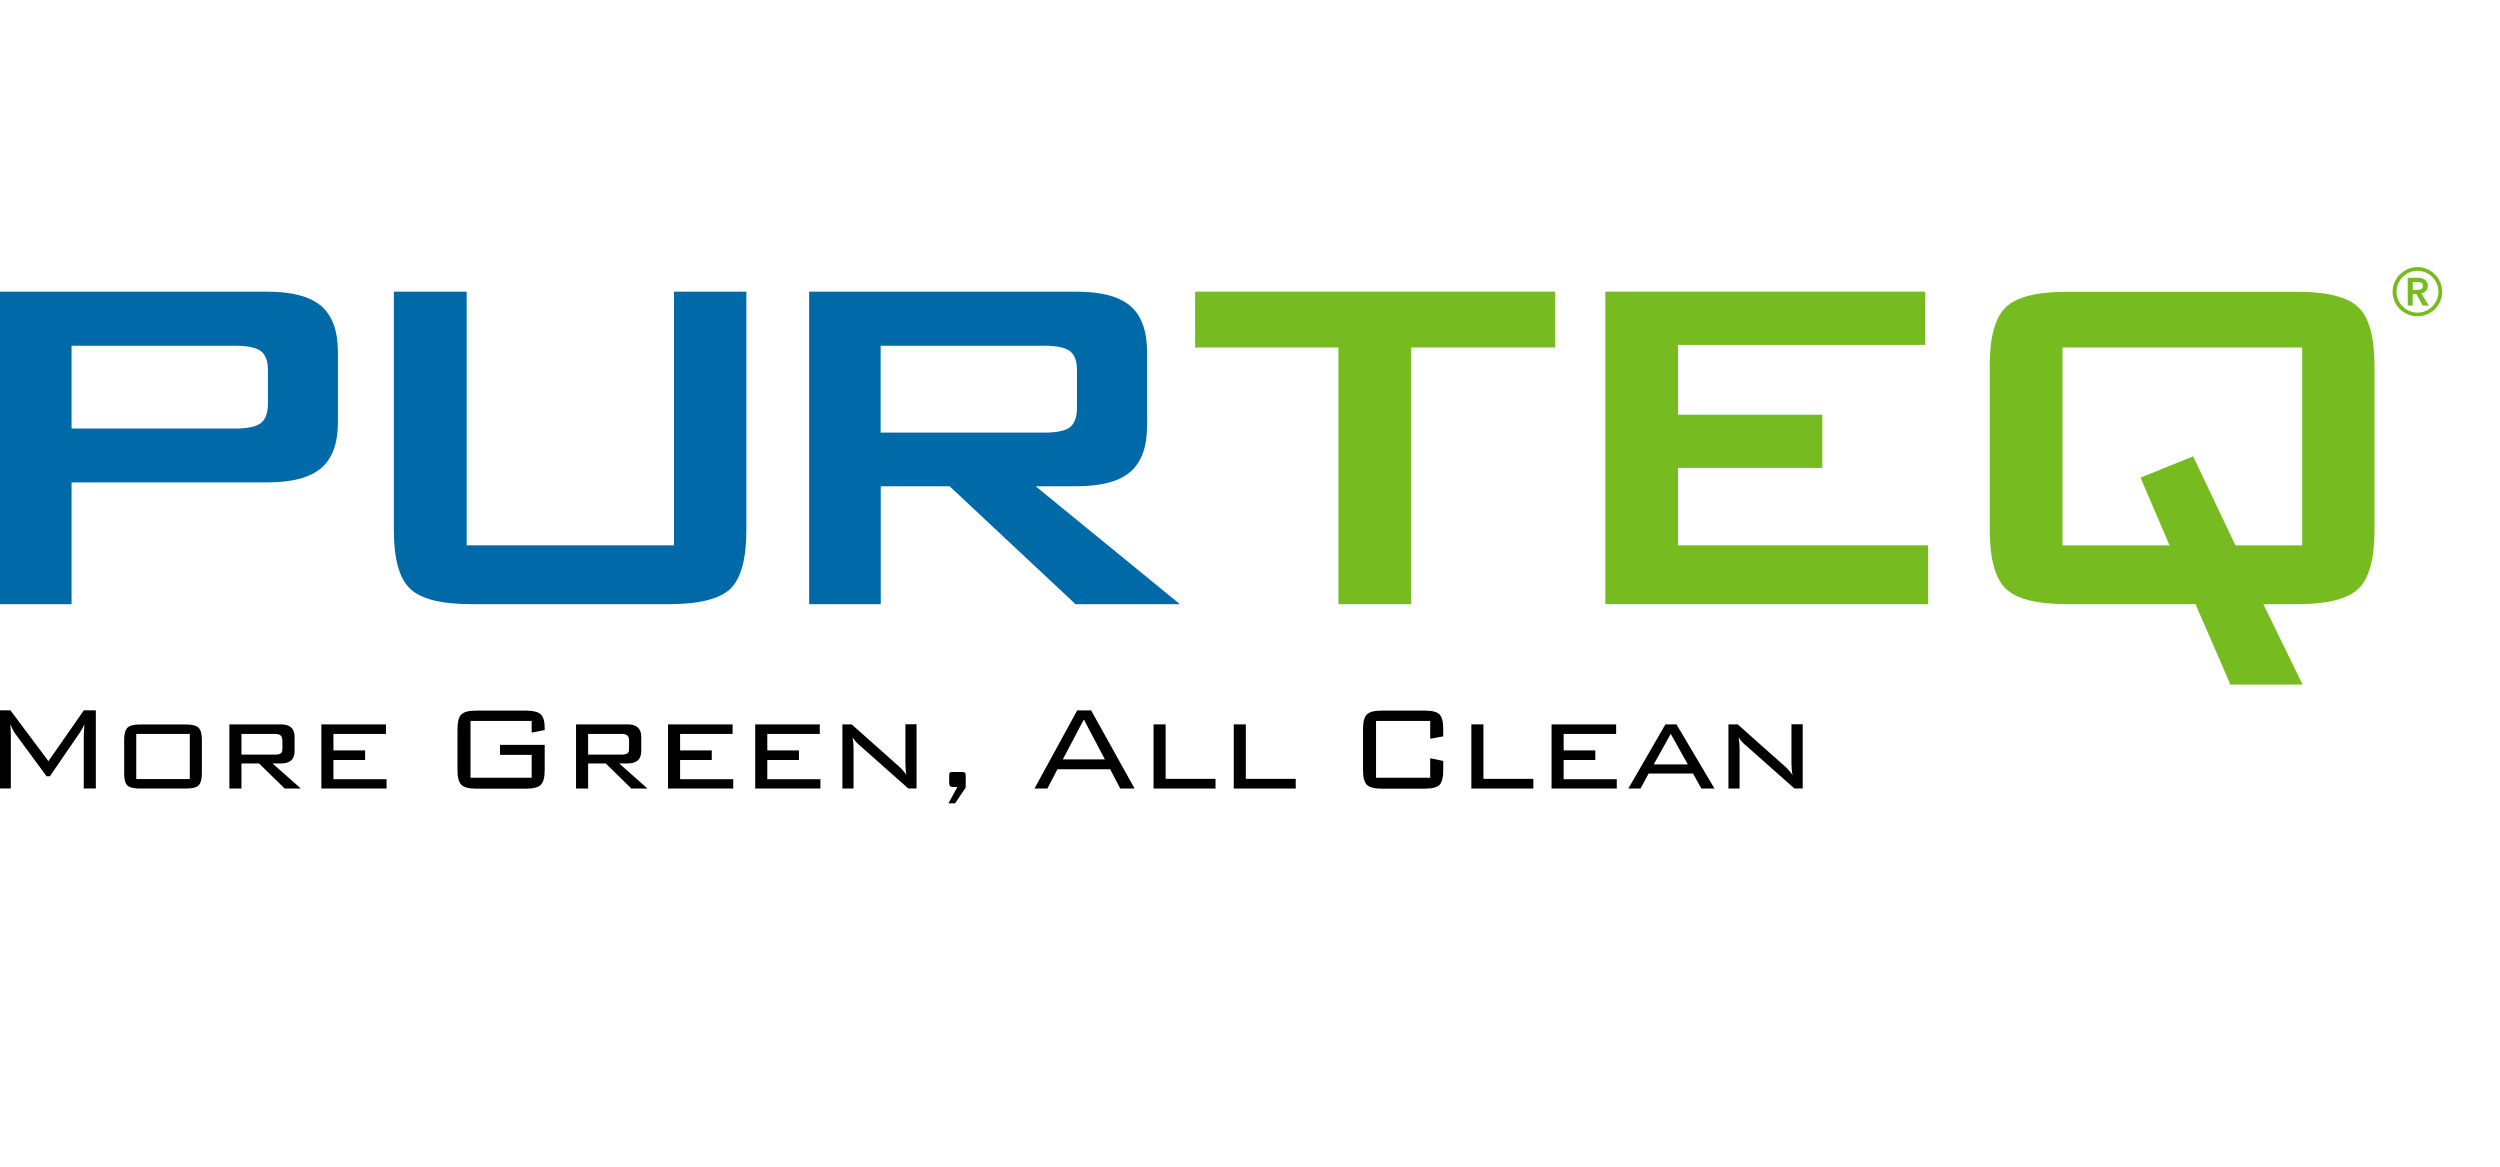
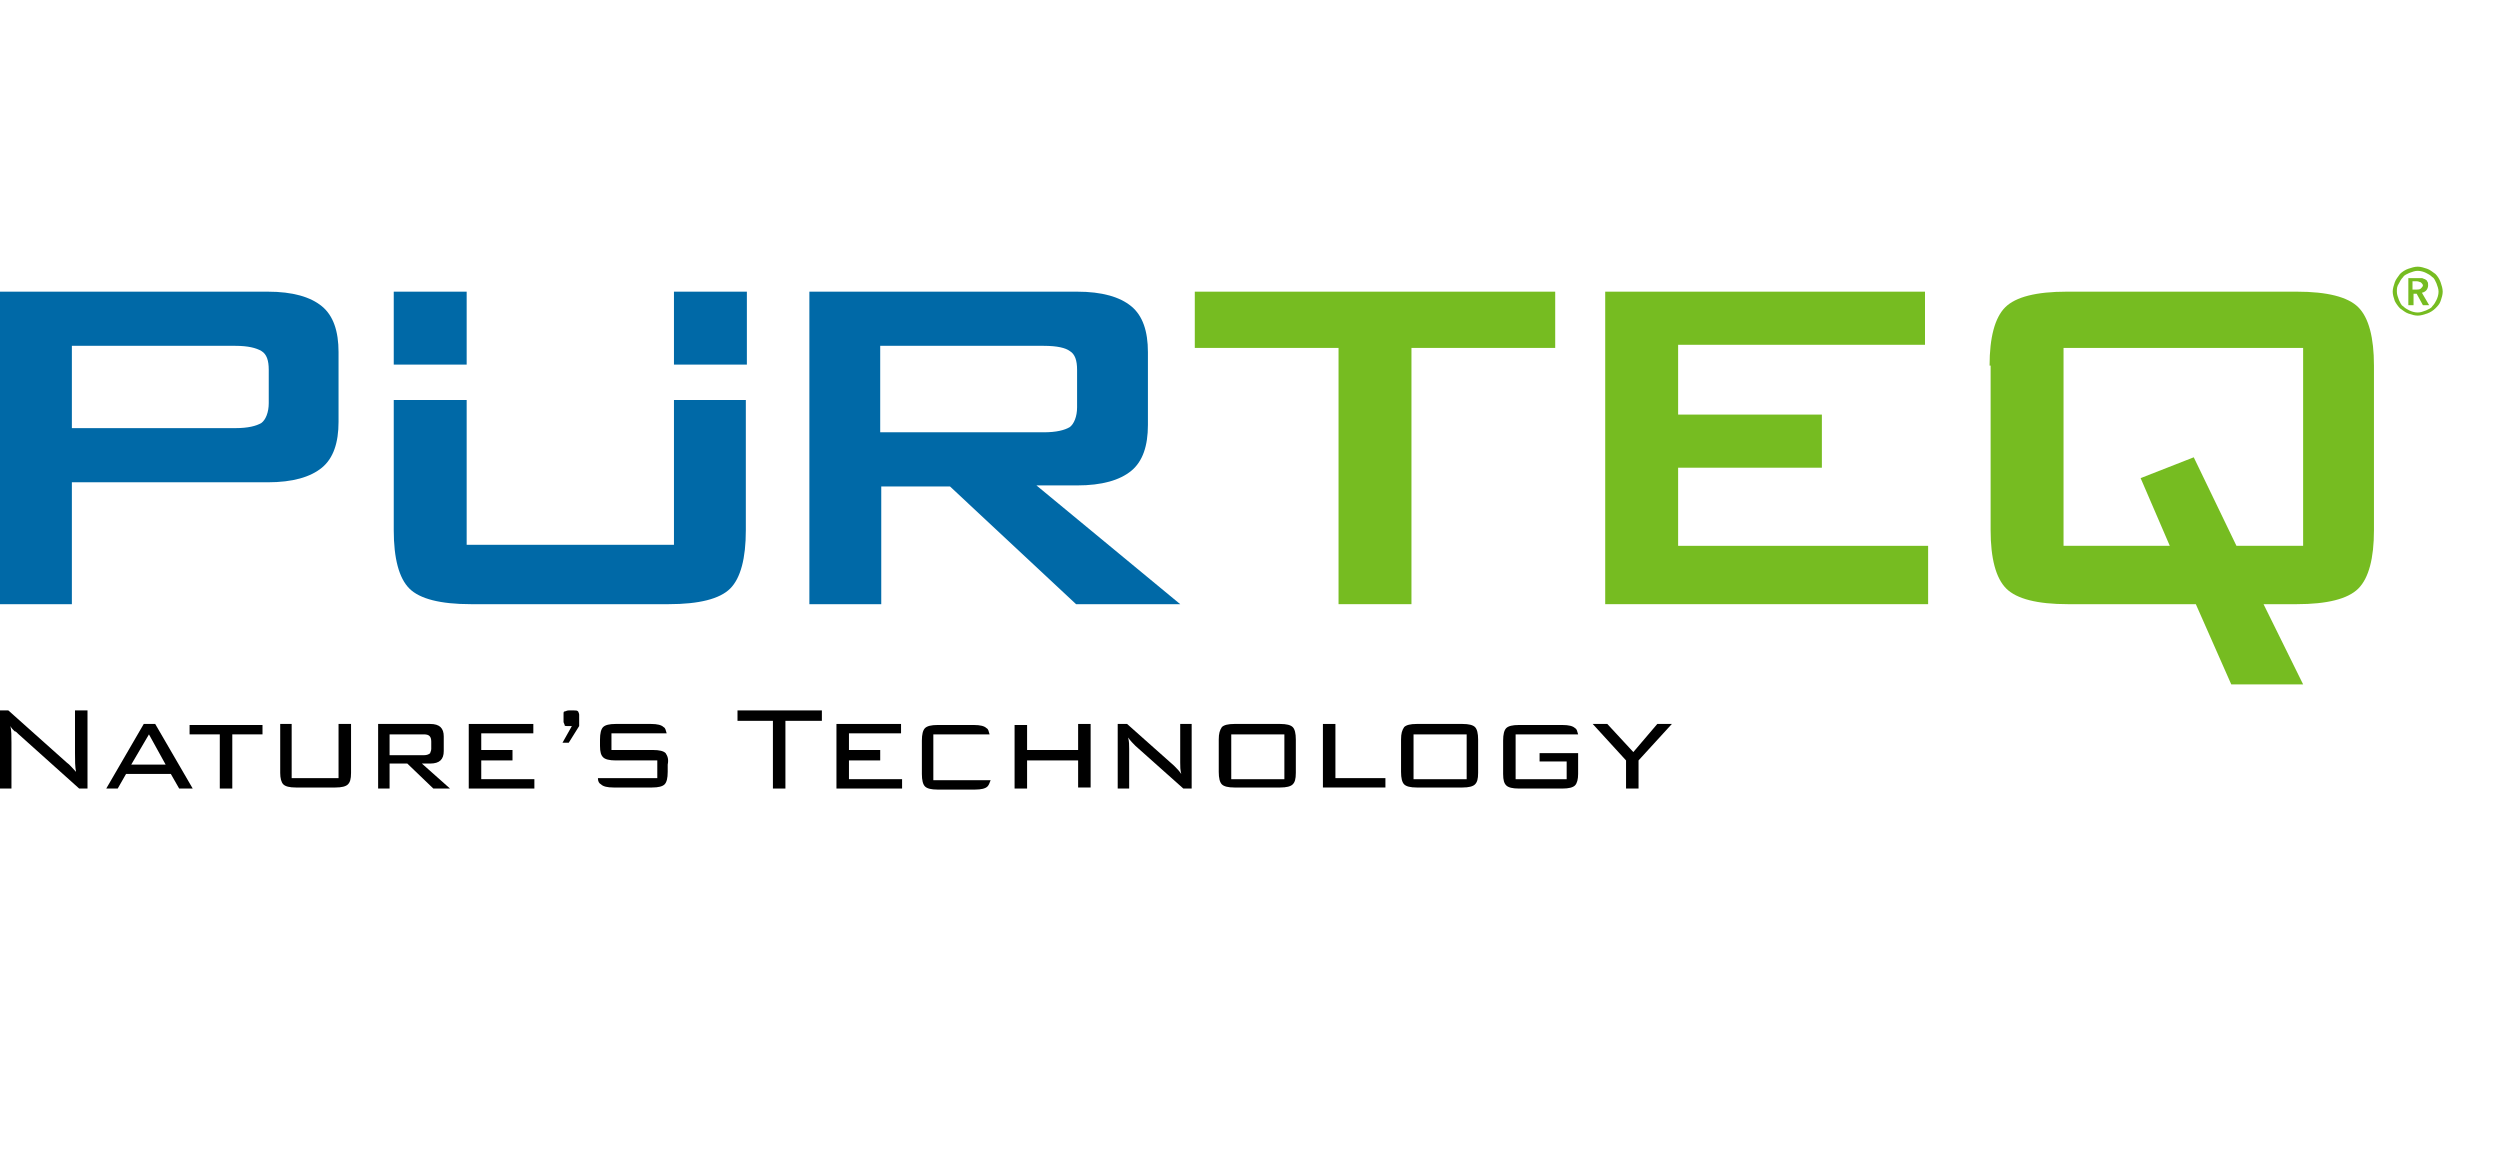
<svg xmlns="http://www.w3.org/2000/svg" version="1.1" id="Layer_1" x="0px" y="0px" viewBox="0 0 240 112" style="enable-background:new 0 0 240 112;" xml:space="preserve">
  <style type="text/css">
	.st0{fill:none;}
	.st1{fill:#0069A7;}
	.st2{fill:#76BC21;}
</style>
  <g id="border_box">
    <rect class="st0" width="240" height="112" />
  </g>
-   <g>
-     <path class="st1" d="M0,58V28h25.66c2.38,0,4.11,0.46,5.18,1.38s1.6,2.4,1.6,4.44v6.7c0,2.03-0.53,3.5-1.6,4.41   c-1.07,0.92-2.8,1.38-5.18,1.38H6.87V58H0z M22.56,33.19H6.87v7.95h15.7c1.21,0,2.04-0.18,2.48-0.53c0.44-0.35,0.67-0.97,0.67-1.86   v-3.21c0-0.87-0.22-1.48-0.67-1.83C24.6,33.37,23.77,33.19,22.56,33.19" />
-     <path class="st1" d="M44.8,28v24.35h19.9V28h6.95v22.91c0,2.74-0.51,4.61-1.53,5.61C69.09,57.5,67.13,58,64.21,58H45.25   c-2.89,0-4.86-0.5-5.89-1.49s-1.55-2.86-1.55-5.61V28H44.8z" />
-     <path class="st1" d="M77.68,58V28h25.66c2.38,0,4.11,0.46,5.18,1.38s1.6,2.4,1.6,4.44v7.04c0,2.03-0.53,3.5-1.6,4.43   s-2.8,1.39-5.18,1.39h-3.92L113.27,58h-10.02L91.16,46.68h-6.61V58H77.68z M100.24,33.19h-15.7v8.34h15.7   c1.21,0,2.04-0.17,2.48-0.52c0.44-0.35,0.67-0.97,0.67-1.86v-3.61c0-0.87-0.22-1.48-0.67-1.83   C102.28,33.37,101.45,33.19,100.24,33.19" />
-     <polygon class="st2" points="135.48,33.36 135.48,58 128.49,58 128.49,33.36 114.73,33.36 114.73,28 149.3,28 149.3,33.36  " />
-     <polygon class="st2" points="154.11,58 154.11,28 184.82,28 184.82,33.11 161.09,33.11 161.09,39.81 174.94,39.81 174.94,44.92    161.09,44.92 161.09,52.35 185.1,52.35 185.1,58  " />
-     <path class="st2" d="M191.01,35.1c0-2.73,0.51-4.59,1.53-5.59s2.99-1.5,5.9-1.5h22.08c2.91,0,4.88,0.5,5.9,1.5   c1.02,1,1.53,2.87,1.53,5.59v15.8c0,2.74-0.51,4.61-1.53,5.61c-1.02,0.99-2.99,1.49-5.9,1.49h-3.24l3.77,7.72h-6.93L210.77,58   h-12.32c-2.92,0-4.88-0.5-5.9-1.49c-1.02-0.99-1.53-2.86-1.53-5.61V35.1H191.01z M198,52.35h10.27l-2.78-6.5l5.05-2.04l4.06,8.54   h6.41V33.36H198V52.35z" />
-     <path class="st2" d="M229.69,28.01c0-0.33,0.06-0.64,0.19-0.92c0.12-0.29,0.3-0.54,0.51-0.75c0.22-0.21,0.47-0.38,0.76-0.51   s0.6-0.19,0.92-0.19c0.33,0,0.63,0.06,0.92,0.19c0.29,0.13,0.54,0.29,0.76,0.51c0.22,0.21,0.39,0.46,0.51,0.75s0.19,0.6,0.19,0.92   c0,0.33-0.06,0.63-0.19,0.92s-0.3,0.53-0.51,0.75c-0.22,0.21-0.47,0.38-0.76,0.5s-0.6,0.18-0.92,0.18c-0.33,0-0.64-0.06-0.92-0.18   c-0.29-0.12-0.54-0.29-0.76-0.5s-0.39-0.46-0.51-0.75C229.76,28.64,229.69,28.34,229.69,28.01 M230.07,28.01   c0,0.27,0.05,0.53,0.16,0.77c0.1,0.24,0.25,0.46,0.43,0.64s0.39,0.33,0.64,0.43c0.24,0.1,0.5,0.16,0.78,0.16s0.54-0.05,0.78-0.16   c0.24-0.1,0.46-0.25,0.64-0.43s0.32-0.4,0.43-0.64c0.1-0.24,0.16-0.5,0.16-0.77c0-0.28-0.05-0.54-0.16-0.78   c-0.1-0.24-0.25-0.46-0.43-0.64s-0.39-0.32-0.64-0.43c-0.24-0.1-0.5-0.16-0.78-0.16s-0.54,0.05-0.78,0.16   c-0.24,0.1-0.46,0.25-0.64,0.43s-0.32,0.39-0.43,0.64C230.12,27.47,230.07,27.73,230.07,28.01 M231.14,26.66h0.94   c0.13,0,0.25,0.01,0.37,0.04s0.22,0.07,0.32,0.14c0.09,0.06,0.17,0.14,0.22,0.24c0.06,0.1,0.08,0.22,0.08,0.37   c0,0.2-0.06,0.35-0.17,0.47c-0.11,0.12-0.26,0.2-0.45,0.25l0.72,1.17h-0.58l-0.63-1.12h-0.34v1.12h-0.48L231.14,26.66L231.14,26.66   z M232.01,27.83c0.14,0,0.27-0.03,0.4-0.08c0.13-0.05,0.19-0.16,0.19-0.32c0-0.15-0.06-0.24-0.17-0.29   c-0.11-0.05-0.23-0.07-0.36-0.07h-0.44v0.76H232.01z" />
+   <g id="tagline">
+     <path d="M156.1,75.7V73l-3.2-3.5h1.4l2.5,2.7l2.3-2.7h1.4l-3.2,3.5v2.7H156.1z" />
+     <path d="M147.9,73.1h2.5v1.7h-4.9v-4.3h6c-0.1-0.3-0.1-0.5-0.3-0.6c-0.2-0.2-0.6-0.3-1.2-0.3h-4.2c-0.6,0-1,0.1-1.2,0.3   c-0.2,0.2-0.3,0.6-0.3,1.2v3.2c0,0.6,0.1,0.9,0.3,1.1c0.2,0.2,0.6,0.3,1.2,0.3h4.2c0.6,0,1-0.1,1.2-0.3c0.2-0.2,0.3-0.6,0.3-1.1v-2   h-3.7V73.1z" />
+     <path d="M134.5,71c0-0.6,0.1-0.9,0.3-1.2c0.2-0.2,0.6-0.3,1.2-0.3h4.4c0.6,0,1,0.1,1.2,0.3c0.2,0.2,0.3,0.6,0.3,1.2v3.2   c0,0.6-0.1,0.9-0.3,1.1s-0.6,0.3-1.2,0.3H136c-0.6,0-1-0.1-1.2-0.3c-0.2-0.2-0.3-0.6-0.3-1.2V71z M135.7,74.8h5.1v-4.3h-5.1V74.8z" />
+     <path d="M127,75.7v-6.2h1.2v5.2h4.8v0.9H127z" />
+     <path d="M117,71c0-0.6,0.1-0.9,0.3-1.2c0.2-0.2,0.6-0.3,1.2-0.3h4.4c0.6,0,1,0.1,1.2,0.3c0.2,0.2,0.3,0.6,0.3,1.2v3.2   c0,0.6-0.1,0.9-0.3,1.1c-0.2,0.2-0.6,0.3-1.2,0.3h-4.4c-0.6,0-1-0.1-1.2-0.3c-0.2-0.2-0.3-0.6-0.3-1.2V71z M118.2,74.8h5.1v-4.3   h-5.1V74.8z" />
+     <path d="M108.3,70.8c0.1,0.4,0.1,0.7,0.1,1.1v3.8h-1.1v-6.2h0.9l4.5,4c0.3,0.3,0.5,0.5,0.7,0.8c-0.1-0.4-0.1-0.7-0.1-1.1v-3.7h1.1   v6.2h-0.8l-4.6-4.1C108.8,71.4,108.5,71.1,108.3,70.8z" />
+     <path d="M97.4,75.7v-6.1h1.2V72h4.9v-2.5h1.2v6.1h-1.2V73h-4.9v2.7H97.4z" />
+     <path d="M89.6,74.8v-4.3H95c-0.1-0.3-0.1-0.5-0.3-0.6c-0.2-0.2-0.6-0.3-1.2-0.3H90c-0.6,0-1,0.1-1.2,0.3c-0.2,0.2-0.3,0.6-0.3,1.2   v3.2c0,0.6,0.1,1,0.3,1.2c0.2,0.2,0.6,0.3,1.2,0.3h3.6c0.6,0,1-0.1,1.2-0.3c0.1-0.1,0.2-0.3,0.3-0.6H89.6z" />
+     <path d="M80.3,75.7v-6.2h6.2v0.9h-5V72h3V73h-3v1.8h5.1v0.9H80.3z" />
+     <path d="M75.4,69.2v6.5h-1.2v-6.5h-3.4v-1h8.1v1H75.4z" />
+     <path d="M63.9,72.3c-0.2-0.2-0.6-0.3-1.2-0.3h-4v-1.6H64c-0.1-0.3-0.1-0.5-0.3-0.6c-0.2-0.2-0.6-0.3-1.2-0.3h-3.4   c-0.6,0-1,0.1-1.2,0.3c-0.2,0.2-0.3,0.6-0.3,1.2v0.6c0,0.6,0.1,0.9,0.3,1.1c0.2,0.2,0.6,0.3,1.2,0.3h4v1.7h-5.7   c0,0.3,0.1,0.5,0.3,0.6c0.2,0.2,0.6,0.3,1.2,0.3h3.7c0.6,0,1-0.1,1.2-0.3c0.2-0.2,0.3-0.6,0.3-1.2v-0.7   C64.2,72.9,64.1,72.6,63.9,72.3z" />
+     <path d="M55.1,68.2c0.2,0,0.3,0,0.4,0.1c0,0,0.1,0.2,0.1,0.3v1.1l-1,1.6h-0.6l0.9-1.6h-0.5c-0.1,0-0.2,0-0.2-0.1   c0-0.1-0.1-0.2-0.1-0.3v-0.7c0-0.2,0-0.3,0.1-0.3s0.2-0.1,0.4-0.1H55.1z" />
+     <path d="M45,75.7v-6.2h6.2v0.9h-5V72h3V73h-3v1.8h5.1v0.9H45z" />
+     <path d="M36.3,75.7v-6.2h5c0.9,0,1.3,0.4,1.3,1.2v1.4c0,0.8-0.4,1.2-1.3,1.2h-0.8l2.7,2.4h-1.6l-2.5-2.4h-1.7v2.4H36.3z M40.7,70.5   h-3.3v2h3.3c0.3,0,0.5-0.1,0.6-0.2c0-0.1,0.1-0.2,0.1-0.4v-0.7C41.4,70.7,41.2,70.5,40.7,70.5z" />
+     <path d="M28,69.5v5.2h4.5v-5.2h1.2v4.7c0,0.6-0.1,0.9-0.3,1.1s-0.6,0.3-1.2,0.3h-3.8c-0.6,0-1-0.1-1.2-0.3   c-0.2-0.2-0.3-0.6-0.3-1.1v-4.7H28z" />
+     <path d="M22.3,70.5v5.2h-1.2v-5.2h-2.9v-0.9h7v0.9H22.3z" />
+     <path d="M10.2,75.7l3.6-6.2h1.1l3.6,6.2h-1.3l-0.8-1.4h-4.3l-0.8,1.4H10.2z M12.6,73.4h3.3l-1.6-2.9L12.6,73.4z" />
+     <path d="M0,75.7v-7.5h0.8l5.6,5c0.3,0.2,0.6,0.6,0.9,0.9c-0.1-0.5-0.1-1.1-0.1-1.8v-4.1h1.2v7.5H7.6l-5.8-5.2   c-0.2-0.2-0.3-0.3-0.4-0.3c-0.2-0.2-0.3-0.3-0.4-0.5c0.1,0.4,0.1,1,0.1,1.6v4.4H0z" />
  </g>
-   <g>
-     <path d="M0.98,69.54c0.04,0.29,0.06,0.66,0.06,1.1v5.05h-1.06v-7.5H1l3.65,4.88l3.4-4.88H9.2v7.5H8.04v-5.05l0.06-1.1   c-0.16,0.35-0.31,0.62-0.45,0.81l-2.86,4.17H4.47l-2.98-4.05C1.37,70.32,1.2,70.01,0.98,69.54z" />
-     <path d="M11.92,71.01c0-0.56,0.11-0.95,0.32-1.15c0.21-0.21,0.61-0.31,1.19-0.31h4.44c0.58,0,0.98,0.1,1.19,0.31   c0.21,0.21,0.32,0.59,0.32,1.15v3.24c0,0.56-0.11,0.94-0.32,1.15c-0.21,0.2-0.61,0.3-1.19,0.3h-4.44c-0.59,0-0.99-0.1-1.2-0.3   c-0.21-0.2-0.31-0.58-0.31-1.15V71.01z M13.08,74.79h5.14v-4.33h-5.14V74.79z" />
-     <path d="M22.02,75.7v-6.16h4.96c0.86,0,1.3,0.4,1.3,1.19v1.38c0,0.78-0.43,1.18-1.3,1.18h-0.82l2.72,2.41h-1.55l-2.46-2.41h-1.69   v2.41H22.02z M26.46,70.46h-3.28v1.98h3.28c0.31,0,0.5-0.07,0.58-0.22c0.05-0.09,0.07-0.22,0.07-0.4v-0.73   C27.11,70.67,26.9,70.46,26.46,70.46z" />
-     <path d="M30.85,75.7v-6.16h6.2v0.92h-5.04v1.58h3.04v0.92h-3.04v1.84h5.1v0.9C37.11,75.7,30.85,75.7,30.85,75.7z" />
-     <path d="M51.04,69.21h-5.87v5.45h5.87v-2.19H48v-0.96h4.29v2.43c0,0.69-0.12,1.15-0.37,1.4s-0.71,0.37-1.39,0.37h-4.85   c-0.68,0-1.14-0.12-1.39-0.37s-0.37-0.71-0.37-1.4v-3.95c0-0.69,0.12-1.15,0.37-1.4s0.71-0.37,1.39-0.37h4.85   c0.66,0,1.12,0.12,1.37,0.35c0.26,0.23,0.39,0.67,0.39,1.32v0.19l-1.25,0.25V69.21z" />
-     <path d="M55.3,75.7v-6.16h4.96c0.86,0,1.3,0.4,1.3,1.19v1.38c0,0.78-0.43,1.18-1.3,1.18h-0.82l2.72,2.41h-1.55l-2.46-2.41h-1.69   v2.41H55.3z M59.74,70.46h-3.28v1.98h3.28c0.31,0,0.5-0.07,0.58-0.22c0.05-0.09,0.07-0.22,0.07-0.4v-0.73   C60.4,70.67,60.18,70.46,59.74,70.46z" />
-     <path d="M64.13,75.7v-6.16h6.2v0.92h-5.04v1.58h3.04v0.92h-3.04v1.84h5.1v0.9C70.39,75.7,64.13,75.7,64.13,75.7z" />
-     <path d="M72.5,75.7v-6.16h6.2v0.92h-5.04v1.58h3.04v0.92h-3.04v1.84h5.1v0.9C78.76,75.7,72.5,75.7,72.5,75.7z" />
-     <path d="M81.85,70.78c0.06,0.36,0.09,0.73,0.09,1.1v3.82h-1.07v-6.16h0.89l4.52,4.02c0.28,0.25,0.53,0.53,0.74,0.84   c-0.07-0.37-0.1-0.75-0.1-1.15v-3.72h1.07v6.16h-0.8l-4.6-4.08C82.27,71.35,82.02,71.07,81.85,70.78z" />
-     <path d="M92.27,74.11c0.18,0,0.3,0.02,0.36,0.06c0.05,0.04,0.08,0.15,0.08,0.33v1.1l-1.02,1.52h-0.64l0.86-1.57h-0.49   c-0.2,0-0.3-0.13-0.3-0.39V74.5c0-0.18,0.02-0.3,0.07-0.33c0.05-0.04,0.17-0.06,0.36-0.06H92.27z" />
-     <path d="M99.31,75.7l4.1-7.5h1.34l4.17,7.5h-1.38l-0.96-1.85h-5.07l-0.96,1.85H99.31z M102.03,72.9h4.04l-2.02-3.83L102.03,72.9z" />
-     <path d="M110.74,75.7v-6.16h1.16v5.23h4.79v0.93H110.74z" />
-     <path d="M118.44,75.7v-6.16h1.16v5.23h4.79v0.93H118.44z" />
-     <path d="M137.3,69.21h-5.2v5.45h5.2v-1.87l1.25,0.26v0.89c0,0.7-0.12,1.17-0.36,1.41c-0.24,0.24-0.7,0.36-1.38,0.36h-4.2   c-0.68,0-1.14-0.12-1.39-0.37s-0.37-0.71-0.37-1.4v-3.95c0-0.69,0.12-1.15,0.37-1.4s0.71-0.37,1.39-0.37h4.2   c0.68,0,1.14,0.12,1.38,0.36s0.36,0.71,0.36,1.4v0.71l-1.25,0.23V69.21z" />
-     <path d="M141.25,75.7v-6.16h1.16v5.23h4.79v0.93H141.25z" />
-     <path d="M148.95,75.7v-6.16h6.2v0.92h-5.04v1.58h3.04v0.92h-3.04v1.84h5.1v0.9C155.21,75.7,148.95,75.7,148.95,75.7z" />
-     <path d="M156.32,75.7l3.56-6.16h1.06l3.65,6.16h-1.26l-0.8-1.44h-4.26l-0.78,1.44H156.32z M158.76,73.38h3.27l-1.64-2.93   L158.76,73.38z" />
-     <path d="M166.91,70.78c0.06,0.36,0.09,0.73,0.09,1.1v3.82h-1.07v-6.16h0.89l4.52,4.02c0.28,0.25,0.53,0.53,0.74,0.84   c-0.07-0.37-0.1-0.75-0.1-1.15v-3.72h1.08v6.16h-0.8l-4.6-4.08C167.32,71.35,167.08,71.07,166.91,70.78z" />
+   <g id="PURTEQ">
+     <path class="st1" d="M0,58V28h25.7c2.4,0,4.1,0.5,5.2,1.4c1.1,0.9,1.6,2.4,1.6,4.4v6.7c0,2-0.5,3.5-1.6,4.4   c-1.1,0.9-2.8,1.4-5.2,1.4H6.9V58H0z M22.6,33.2H6.9v7.9h15.7c1.2,0,2-0.2,2.5-0.5c0.4-0.3,0.7-1,0.7-1.9v-3.2   c0-0.9-0.2-1.5-0.7-1.8C24.6,33.4,23.8,33.2,22.6,33.2" />
+     <path class="st1" d="M64.7,35v-7h7v7H64.7z M64.7,38.4v13.9H44.8V38.4h-7v12.5c0,2.7,0.5,4.6,1.5,5.6c1,1,3,1.5,5.9,1.5h19   c2.9,0,4.9-0.5,5.9-1.5c1-1,1.5-2.9,1.5-5.6V38.4H64.7z M44.8,35v-7h-7v7H44.8z" />
+     <path class="st1" d="M77.7,58V28h25.7c2.4,0,4.1,0.5,5.2,1.4c1.1,0.9,1.6,2.4,1.6,4.4v7c0,2-0.5,3.5-1.6,4.4   c-1.1,0.9-2.8,1.4-5.2,1.4h-3.9L113.3,58h-10L91.2,46.7h-6.6V58H77.7z M100.2,33.2H84.5v8.3h15.7c1.2,0,2-0.2,2.5-0.5   c0.4-0.3,0.7-1,0.7-1.9v-3.6c0-0.9-0.2-1.5-0.7-1.8C102.3,33.4,101.5,33.2,100.2,33.2" />
+     <polygon class="st2" points="135.5,33.4 135.5,58 128.5,58 128.5,33.4 114.7,33.4 114.7,28 149.3,28 149.3,33.4  " />
+     <polygon class="st2" points="154.1,58 154.1,28 184.8,28 184.8,33.1 161.1,33.1 161.1,39.8 174.9,39.8 174.9,44.9 161.1,44.9    161.1,52.4 185.1,52.4 185.1,58  " />
+     <path class="st2" d="M191,35.1c0-2.7,0.5-4.6,1.5-5.6c1-1,3-1.5,5.9-1.5h22.1c2.9,0,4.9,0.5,5.9,1.5c1,1,1.5,2.9,1.5,5.6v15.8   c0,2.7-0.5,4.6-1.5,5.6c-1,1-3,1.5-5.9,1.5h-3.2l3.8,7.7h-6.9l-3.4-7.7h-12.3c-2.9,0-4.9-0.5-5.9-1.5c-1-1-1.5-2.9-1.5-5.6V35.1z    M198,52.4h10.3l-2.8-6.5l5.1-2l4.1,8.5h6.4v-19h-23V52.4z" />
+     <path class="st2" d="M229.7,28c0-0.3,0.1-0.6,0.2-0.9c0.1-0.3,0.3-0.5,0.5-0.8c0.2-0.2,0.5-0.4,0.8-0.5c0.3-0.1,0.6-0.2,0.9-0.2   c0.3,0,0.6,0.1,0.9,0.2c0.3,0.1,0.5,0.3,0.8,0.5c0.2,0.2,0.4,0.5,0.5,0.8c0.1,0.3,0.2,0.6,0.2,0.9c0,0.3-0.1,0.6-0.2,0.9   c-0.1,0.3-0.3,0.5-0.5,0.7c-0.2,0.2-0.5,0.4-0.8,0.5c-0.3,0.1-0.6,0.2-0.9,0.2c-0.3,0-0.6-0.1-0.9-0.2c-0.3-0.1-0.5-0.3-0.8-0.5   c-0.2-0.2-0.4-0.5-0.5-0.7C229.8,28.6,229.7,28.3,229.7,28 M230.1,28c0,0.3,0.1,0.5,0.2,0.8c0.1,0.2,0.2,0.5,0.4,0.6   c0.2,0.2,0.4,0.3,0.6,0.4c0.2,0.1,0.5,0.2,0.8,0.2c0.3,0,0.5-0.1,0.8-0.2c0.2-0.1,0.5-0.2,0.6-0.4c0.2-0.2,0.3-0.4,0.4-0.6   c0.1-0.2,0.2-0.5,0.2-0.8c0-0.3-0.1-0.5-0.2-0.8c-0.1-0.2-0.2-0.5-0.4-0.6c-0.2-0.2-0.4-0.3-0.6-0.4c-0.2-0.1-0.5-0.2-0.8-0.2   c-0.3,0-0.5,0.1-0.8,0.2c-0.2,0.1-0.5,0.2-0.6,0.4c-0.2,0.2-0.3,0.4-0.4,0.6C230.1,27.5,230.1,27.7,230.1,28 M231.2,26.7h0.9   c0.1,0,0.2,0,0.4,0c0.1,0,0.2,0.1,0.3,0.1c0.1,0.1,0.2,0.1,0.2,0.2c0.1,0.1,0.1,0.2,0.1,0.4c0,0.2-0.1,0.4-0.2,0.5   c-0.1,0.1-0.3,0.2-0.4,0.2l0.7,1.2h-0.6l-0.6-1.1h-0.3v1.1h-0.5V26.7z M232,27.8c0.1,0,0.3,0,0.4-0.1c0.1-0.1,0.2-0.2,0.2-0.3   c0-0.1-0.1-0.2-0.2-0.3c-0.1,0-0.2-0.1-0.4-0.1h-0.4v0.8H232z" />
  </g>
</svg>
